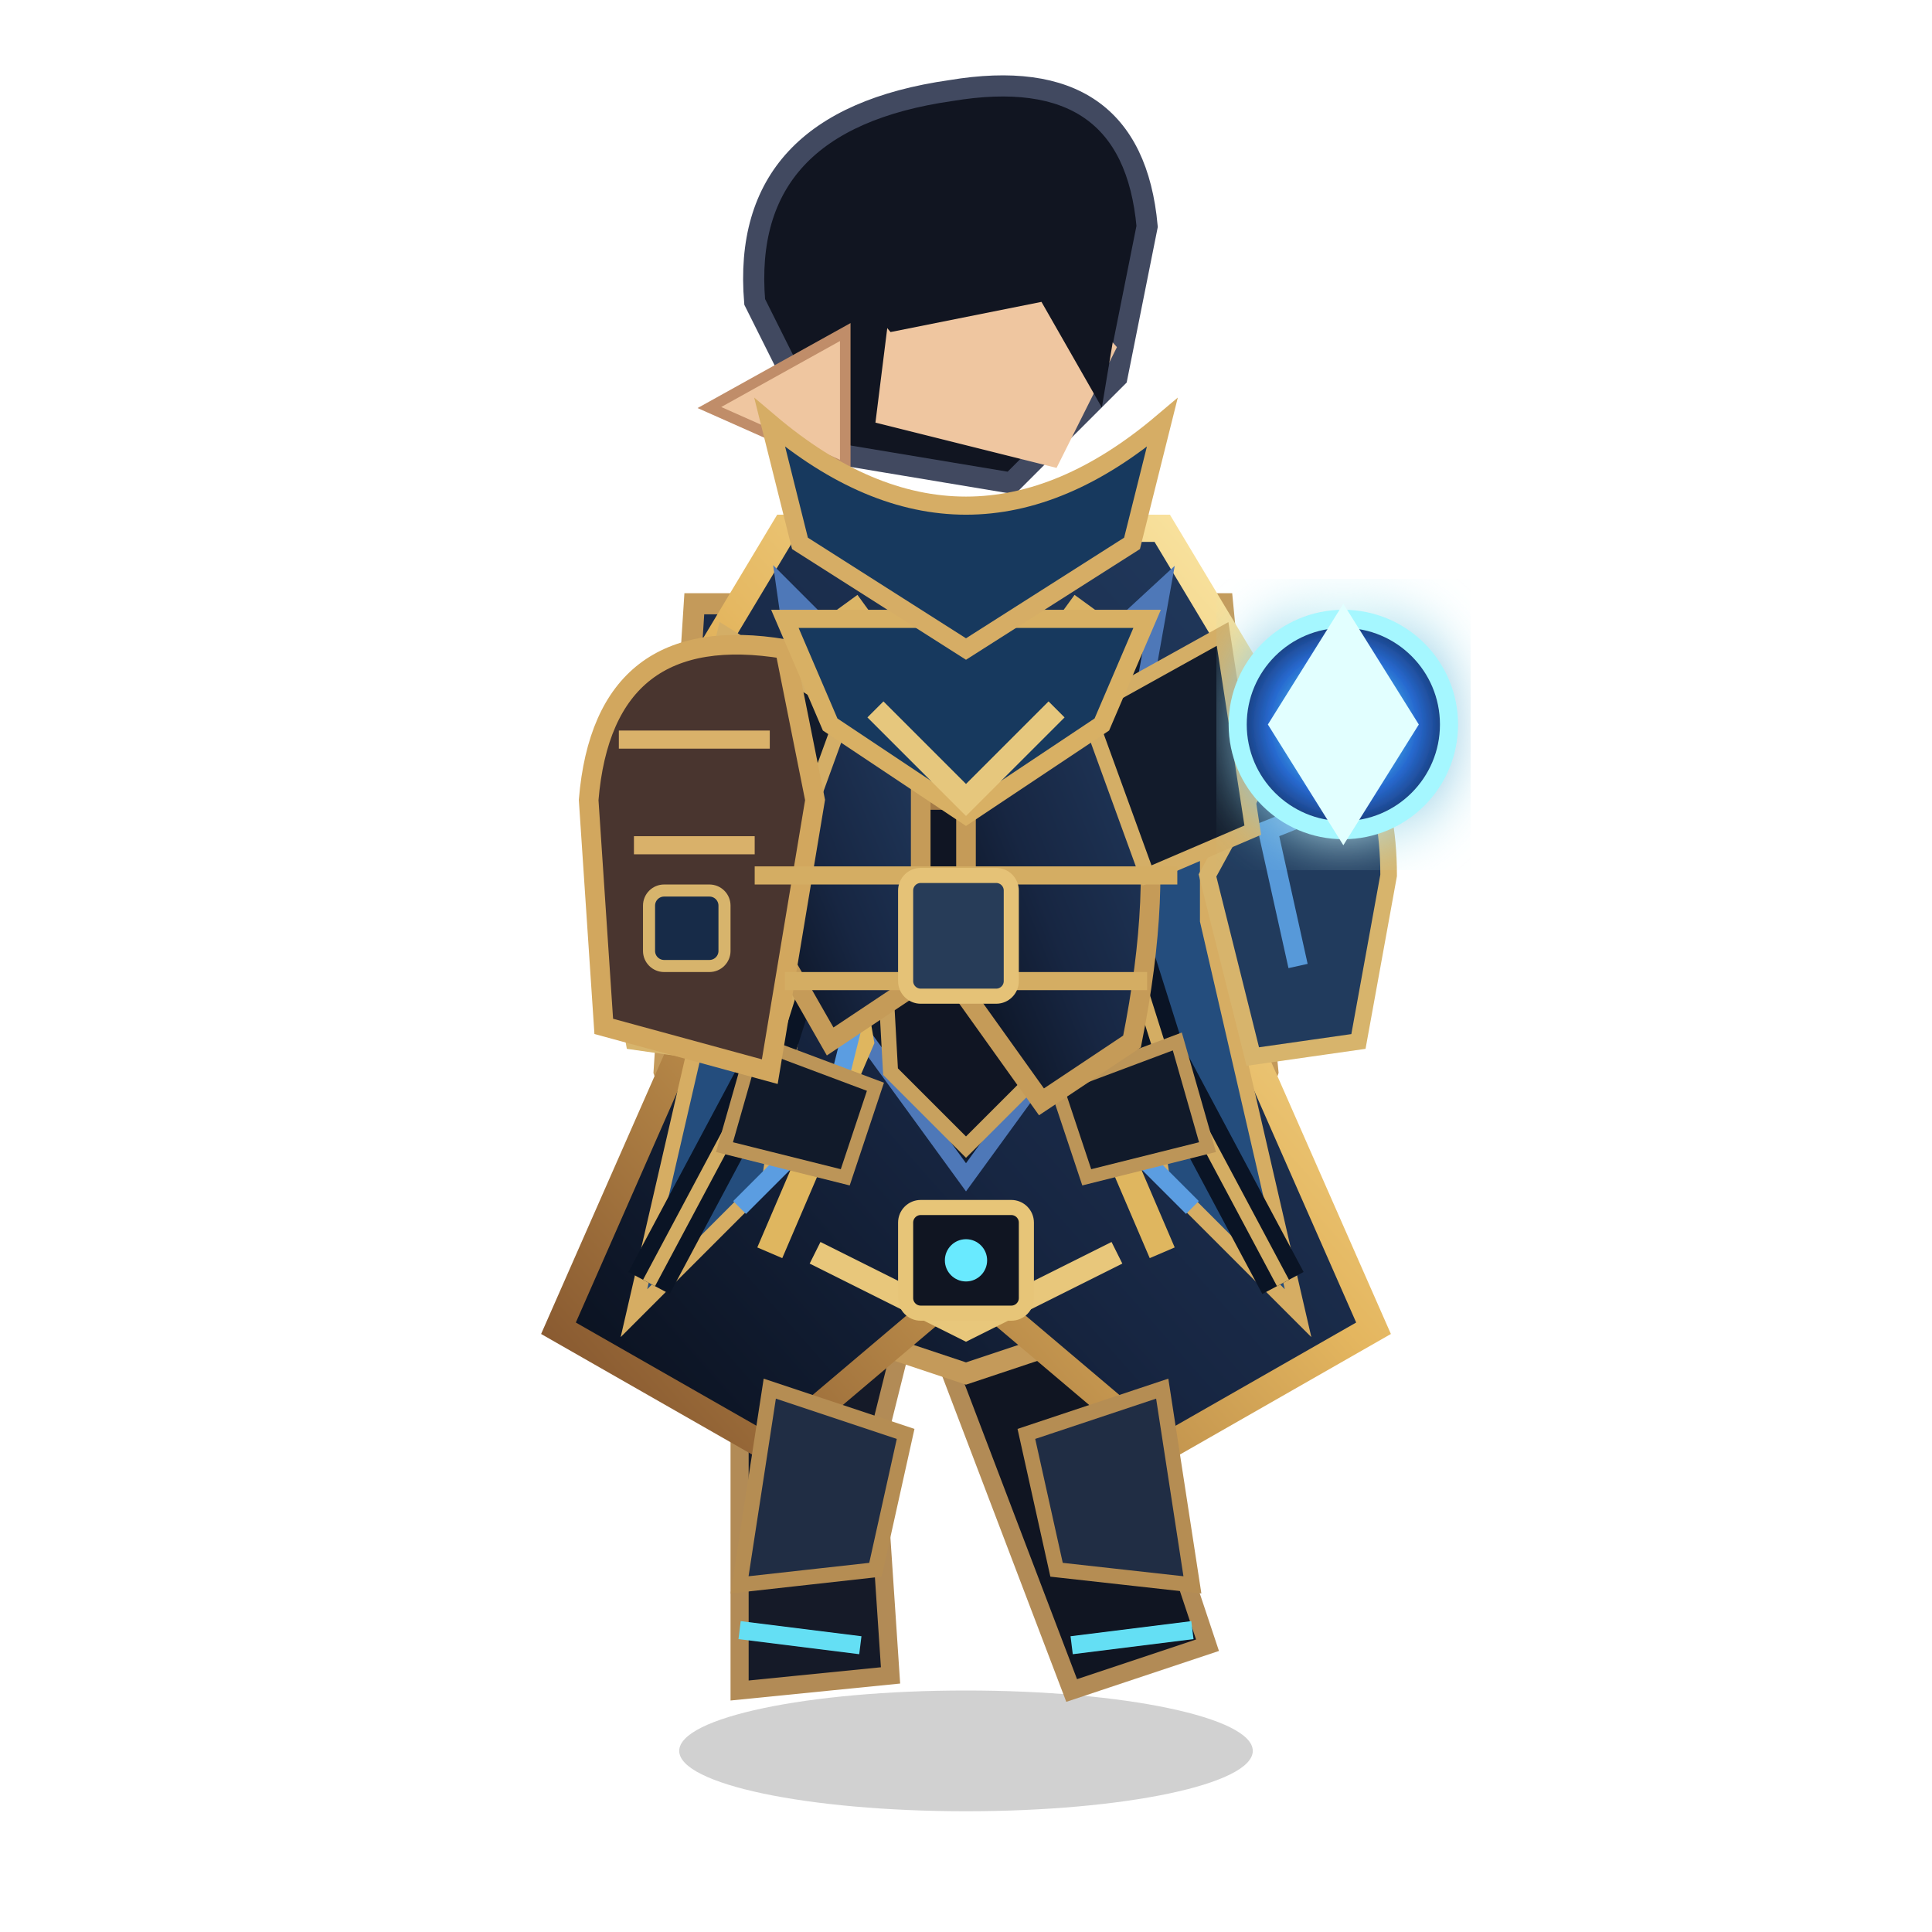
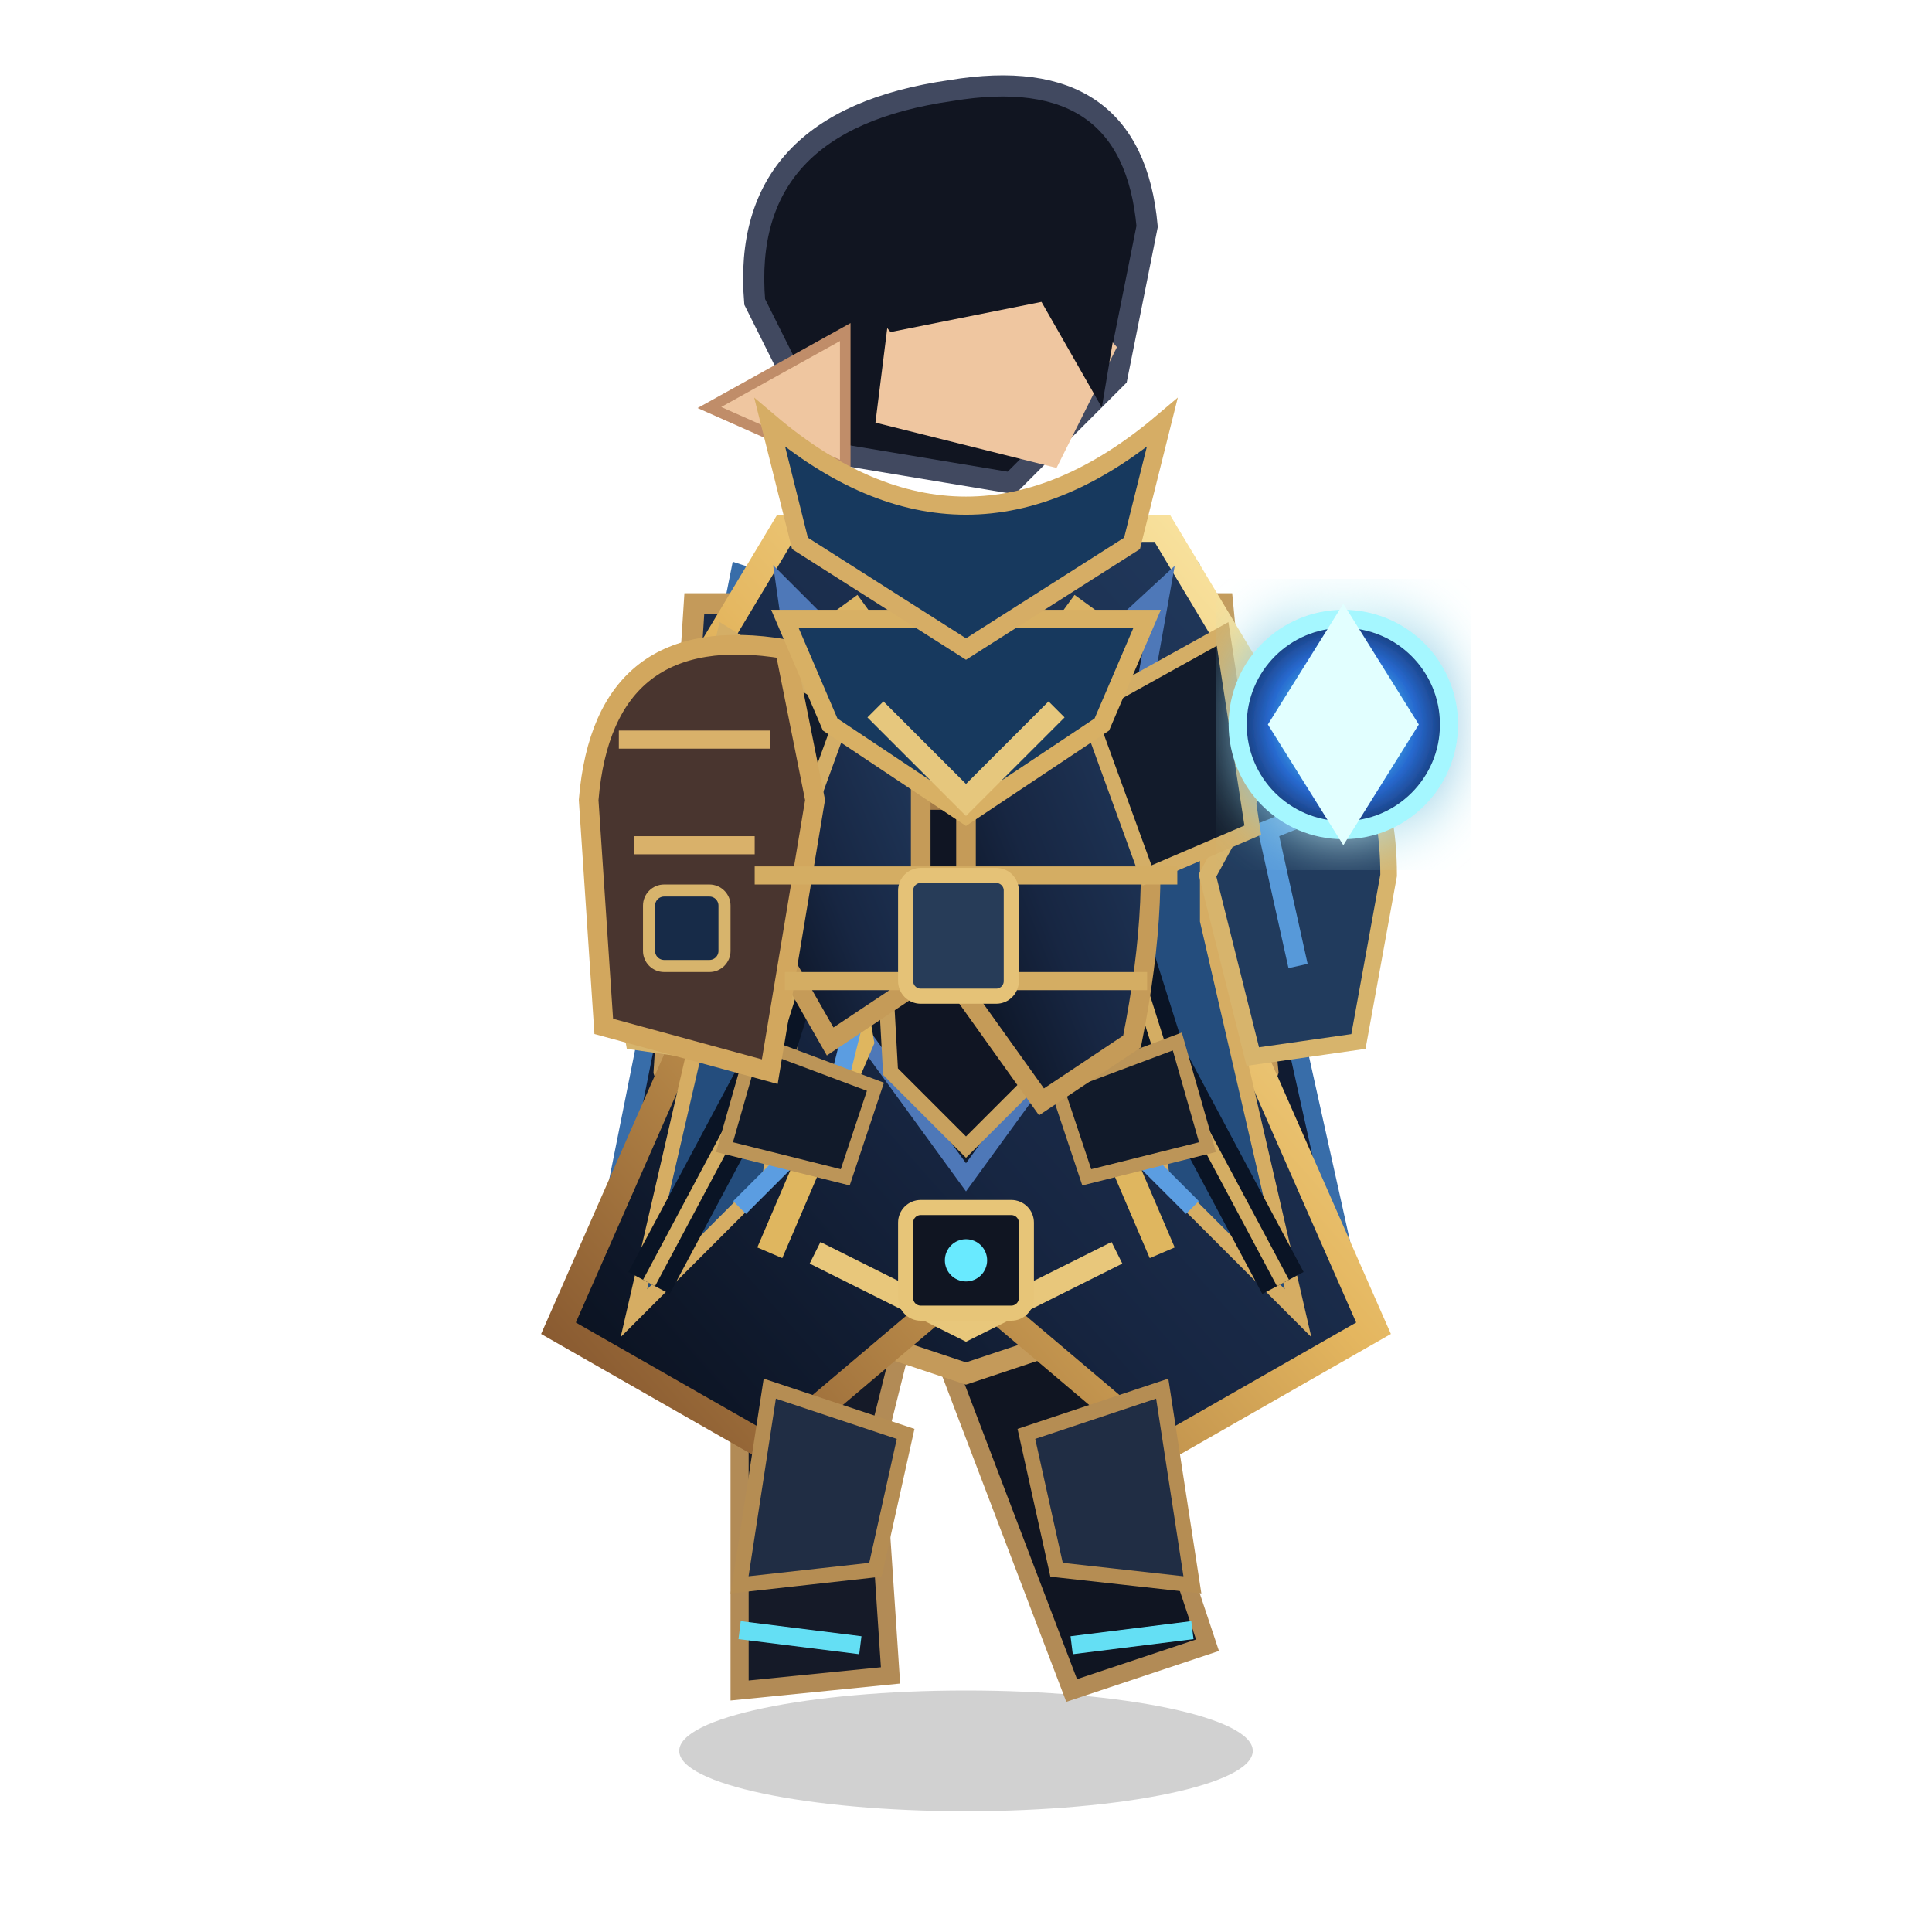
<svg xmlns="http://www.w3.org/2000/svg" width="128" height="128" viewBox="0 0 128 128" role="img" aria-label="Researcher right run frame 4">
  <defs>
    <linearGradient id="coat" x1="0" y1="0" x2="1" y2="1">
      <stop offset="0" stop-color="#223c61" />
      <stop offset=".58" stop-color="#172642" />
      <stop offset="1" stop-color="#090f1b" />
    </linearGradient>
    <linearGradient id="gold" x1="0" y1="0" x2="1" y2="1">
      <stop stop-color="#fff0b2" />
      <stop offset=".45" stop-color="#e4b65f" />
      <stop offset="1" stop-color="#80512c" />
    </linearGradient>
    <radialGradient id="orb">
      <stop stop-color="#f0ffff" />
      <stop offset=".25" stop-color="#55e9ff" />
      <stop offset=".7" stop-color="#2769cf" />
      <stop offset="1" stop-color="#18366e" />
    </radialGradient>
    <linearGradient id="skin" x1="0" y1="0" x2="1" y2="1">
      <stop stop-color="#ffe0bd" />
      <stop offset="1" stop-color="#efc6a0" />
    </linearGradient>
    <filter id="glow">
      <feGaussianBlur stdDeviation="2.1" result="b" />
      <feMerge>
        <feMergeNode in="b" />
        <feMergeNode in="SourceGraphic" />
      </feMerge>
    </filter>
  </defs>
  <ellipse cx="64" cy="116" rx="19" ry="4" fill="#000" opacity=".18" />
  <g transform="translate(128 0) scale(-1 1)">
    <g transform="translate(0 1.8369701987210297e-16)">
+       <path d="M49 38 Q64 43 79 38 L88 83 Q79 91 74 92 L64 84 L54 92 Q43 91 39 83 Z" fill="#101b31" stroke="#386da9" stroke-width="1.2" />
+       <path d="M44 81 L54 87 L64 80 L74 87 L84 81" fill="none" stroke="#b58a4d" stroke-width="1" />
      <path d="M55 74 L53 94 L48 109 L57 112 L65 91 L66 75 Z" fill="#101522" stroke="#b28b56" stroke-width="1.2" />
      <path d="M65 76 L70 96 L69 111 L79 112 L79 94 L74 74 Z" fill="#151a28" stroke="#b28b56" stroke-width="1.2" />
      <path d="M47 40 L82 40 L84 71 L79 86 L64 91 L49 86 L44 71 Z" fill="url(#coat)" stroke="#c49a5a" stroke-width="1.4" />
      <path d="M51 35 L76 35 L82 45 L80 63 L91 88 L77 96 L64 85 L51 96 L37 88 L48 63 L45 45 Z" fill="url(#coat)" stroke="url(#gold)" stroke-width="1.8" />
      <path d="M51 39 L64 51 L76 39 L72 67 L64 78 L56 67 Z" fill="#101b2d" stroke="#4e78b8" stroke-width="1.1" />
      <path d="M48 49 L55 52 L51 78 L42 87 L48 61 Z M78 49 L73 52 L77 78 L86 87 L80 61 Z" fill="#244d7d" stroke="#d6ad63" stroke-width="1" />
      <path d="M56 40 L64 51 L72 40" fill="none" stroke="#dcb566" stroke-width="2" />
      <path d="M58 53 L70 53 L69 71 L64 76 L59 71 Z" fill="#101523" stroke="#c8a15e" stroke-width="1" />
      <path d="M53 46 L57 69 L51 83 M75 46 L71 69 L77 83" fill="none" stroke="#dfb65f" stroke-width="1.8" />
      <path d="M47 53 L81 53" stroke="#a47b47" stroke-width="1.3" />
      <path d="M47 44 L57 51 L51 70 L43 85 M81 44 L71 51 L77 70 L85 85" fill="none" stroke="#0a1425" stroke-width="3.1" />
      <path d="M47 44 L57 51 L51 70 L43 85 M81 44 L71 51 L77 70 L85 85" fill="none" stroke="#d4ad63" stroke-width=".9" />
      <path d="M54 54 L59 58 L55 74 L49 80 M74 54 L69 58 L73 74 L79 80" fill="none" stroke="#5b9de1" stroke-width="1.2" />
      <path d="M54 83 L64 88 L74 83" fill="none" stroke="#e8c77b" stroke-width="1.6" />
      <rect x="60" y="80" width="8" height="7" rx="1" fill="#101522" stroke="#e7c578" stroke-width="1" />
      <circle cx="64" cy="83.5" r="1.4" fill="#69eaff" />
      <path d="M42 47 Q36 49 36 58 L38 69 L45 70 L48 58 Z" fill="#213b5d" stroke="#d7b46c" stroke-width="1.1" />
      <path d="M39 53 L44 55 L42 64" fill="none" stroke="#5799d9" stroke-width="1.3" />
      <path d="M81 47 Q88 49 88 58 L86 69 L79 70 L76 58 Z" fill="#172944" stroke="#d7b46c" stroke-width="1.1" />
      <path d="M80 54 L85 56 L83 64" fill="none" stroke="#5799d9" stroke-width="1.3" />
      <path d="M50 69 L58 72 L56 78 L48 76 Z M70 72 L78 69 L80 76 L72 78 Z" fill="#111a2a" stroke="#bc9558" stroke-width=".9" />
      <path d="M51 92 L60 95 L58 104 L49 105 Z M68 95 L77 92 L79 105 L70 104 Z" fill="#202d44" stroke="#b58d53" stroke-width="1" />
      <path d="M49 108 L57 109 M71 109 L79 108" stroke="#64dff4" stroke-width="1.2" />
      <g transform="rotate(-2.6942229581241772e-15 64 48)">
        <path d="M58 42 Q49 49 53 69 L59 73 L64 66 L64 49 Z" fill="url(#coat)" stroke="#c59b58" stroke-width="1.3" />
        <path d="M70 43 Q80 48 77 62 L73 69 L67 65 L67 50 Z" fill="url(#coat)" stroke="#c59b58" stroke-width="1.3" />
      </g>
      <path d="M47 42 L56 47 L52 58 L45 55 Z M80 42 L72 47 L76 58 L83 55 Z" fill="#121b2b" stroke="#d4ae66" stroke-width="1" />
      <path d="M76 43 Q88 41 89 53 L88 68 L77 71 L74 53 Z" fill="#49352f" stroke="#d2a75e" stroke-width="1.3" />
      <path d="M77 49 L87 49 M78 56 L86 56" stroke="#d9b16a" stroke-width="1.2" />
      <rect x="80" y="59" width="5" height="5" rx="1" fill="#172b48" stroke="#d7b46c" stroke-width=".8" />
      <path d="M52 41 L76 41 L73 48 L64 54 L55 48 Z" fill="#17395e" stroke="#d8b064" stroke-width="1.2" />
      <path d="M58 47 L64 53 L70 47" fill="none" stroke="#e6c77d" stroke-width="1.5" />
      <path d="M50 58 L78 58 M52 65 L76 65" stroke="#d4ad63" stroke-width="1.2" />
      <rect x="61" y="58" width="7" height="8" rx="1" fill="#273c58" stroke="#e5c277" stroke-width="1" />
      <path d="M52 15 Q53 4 65 6 Q79 8 78 20 L73 30 L61 32 L54 25 Z" fill="#111521" stroke="#414960" stroke-width="1.4" />
      <path d="M72 22 L81 27 L72 31 Z" fill="#efc6a0" stroke="#c08d69" stroke-width=".7" />
      <path d="M54 23 Q60 16 69 20 L70 28 L58 31 Z" fill="#efc6a0" />
      <path d="M53 15 Q63 5 74 16 L69 22 L59 20 L55 27 Z" fill="#111521" />
      <path d="M51 28 Q64 39 77 28 L75 36 L64 43 L53 36 Z" fill="#17395e" stroke="#d6ad65" stroke-width="1.2" />
      <g filter="url(#glow)">
        <circle cx="39" cy="48" r="7" fill="url(#orb)" stroke="#a5f7ff" stroke-width="1.2" />
        <path d="M34 48 L39 40 L44 48 L39 56 Z" fill="#e2ffff" />
      </g>
    </g>
  </g>
</svg>
